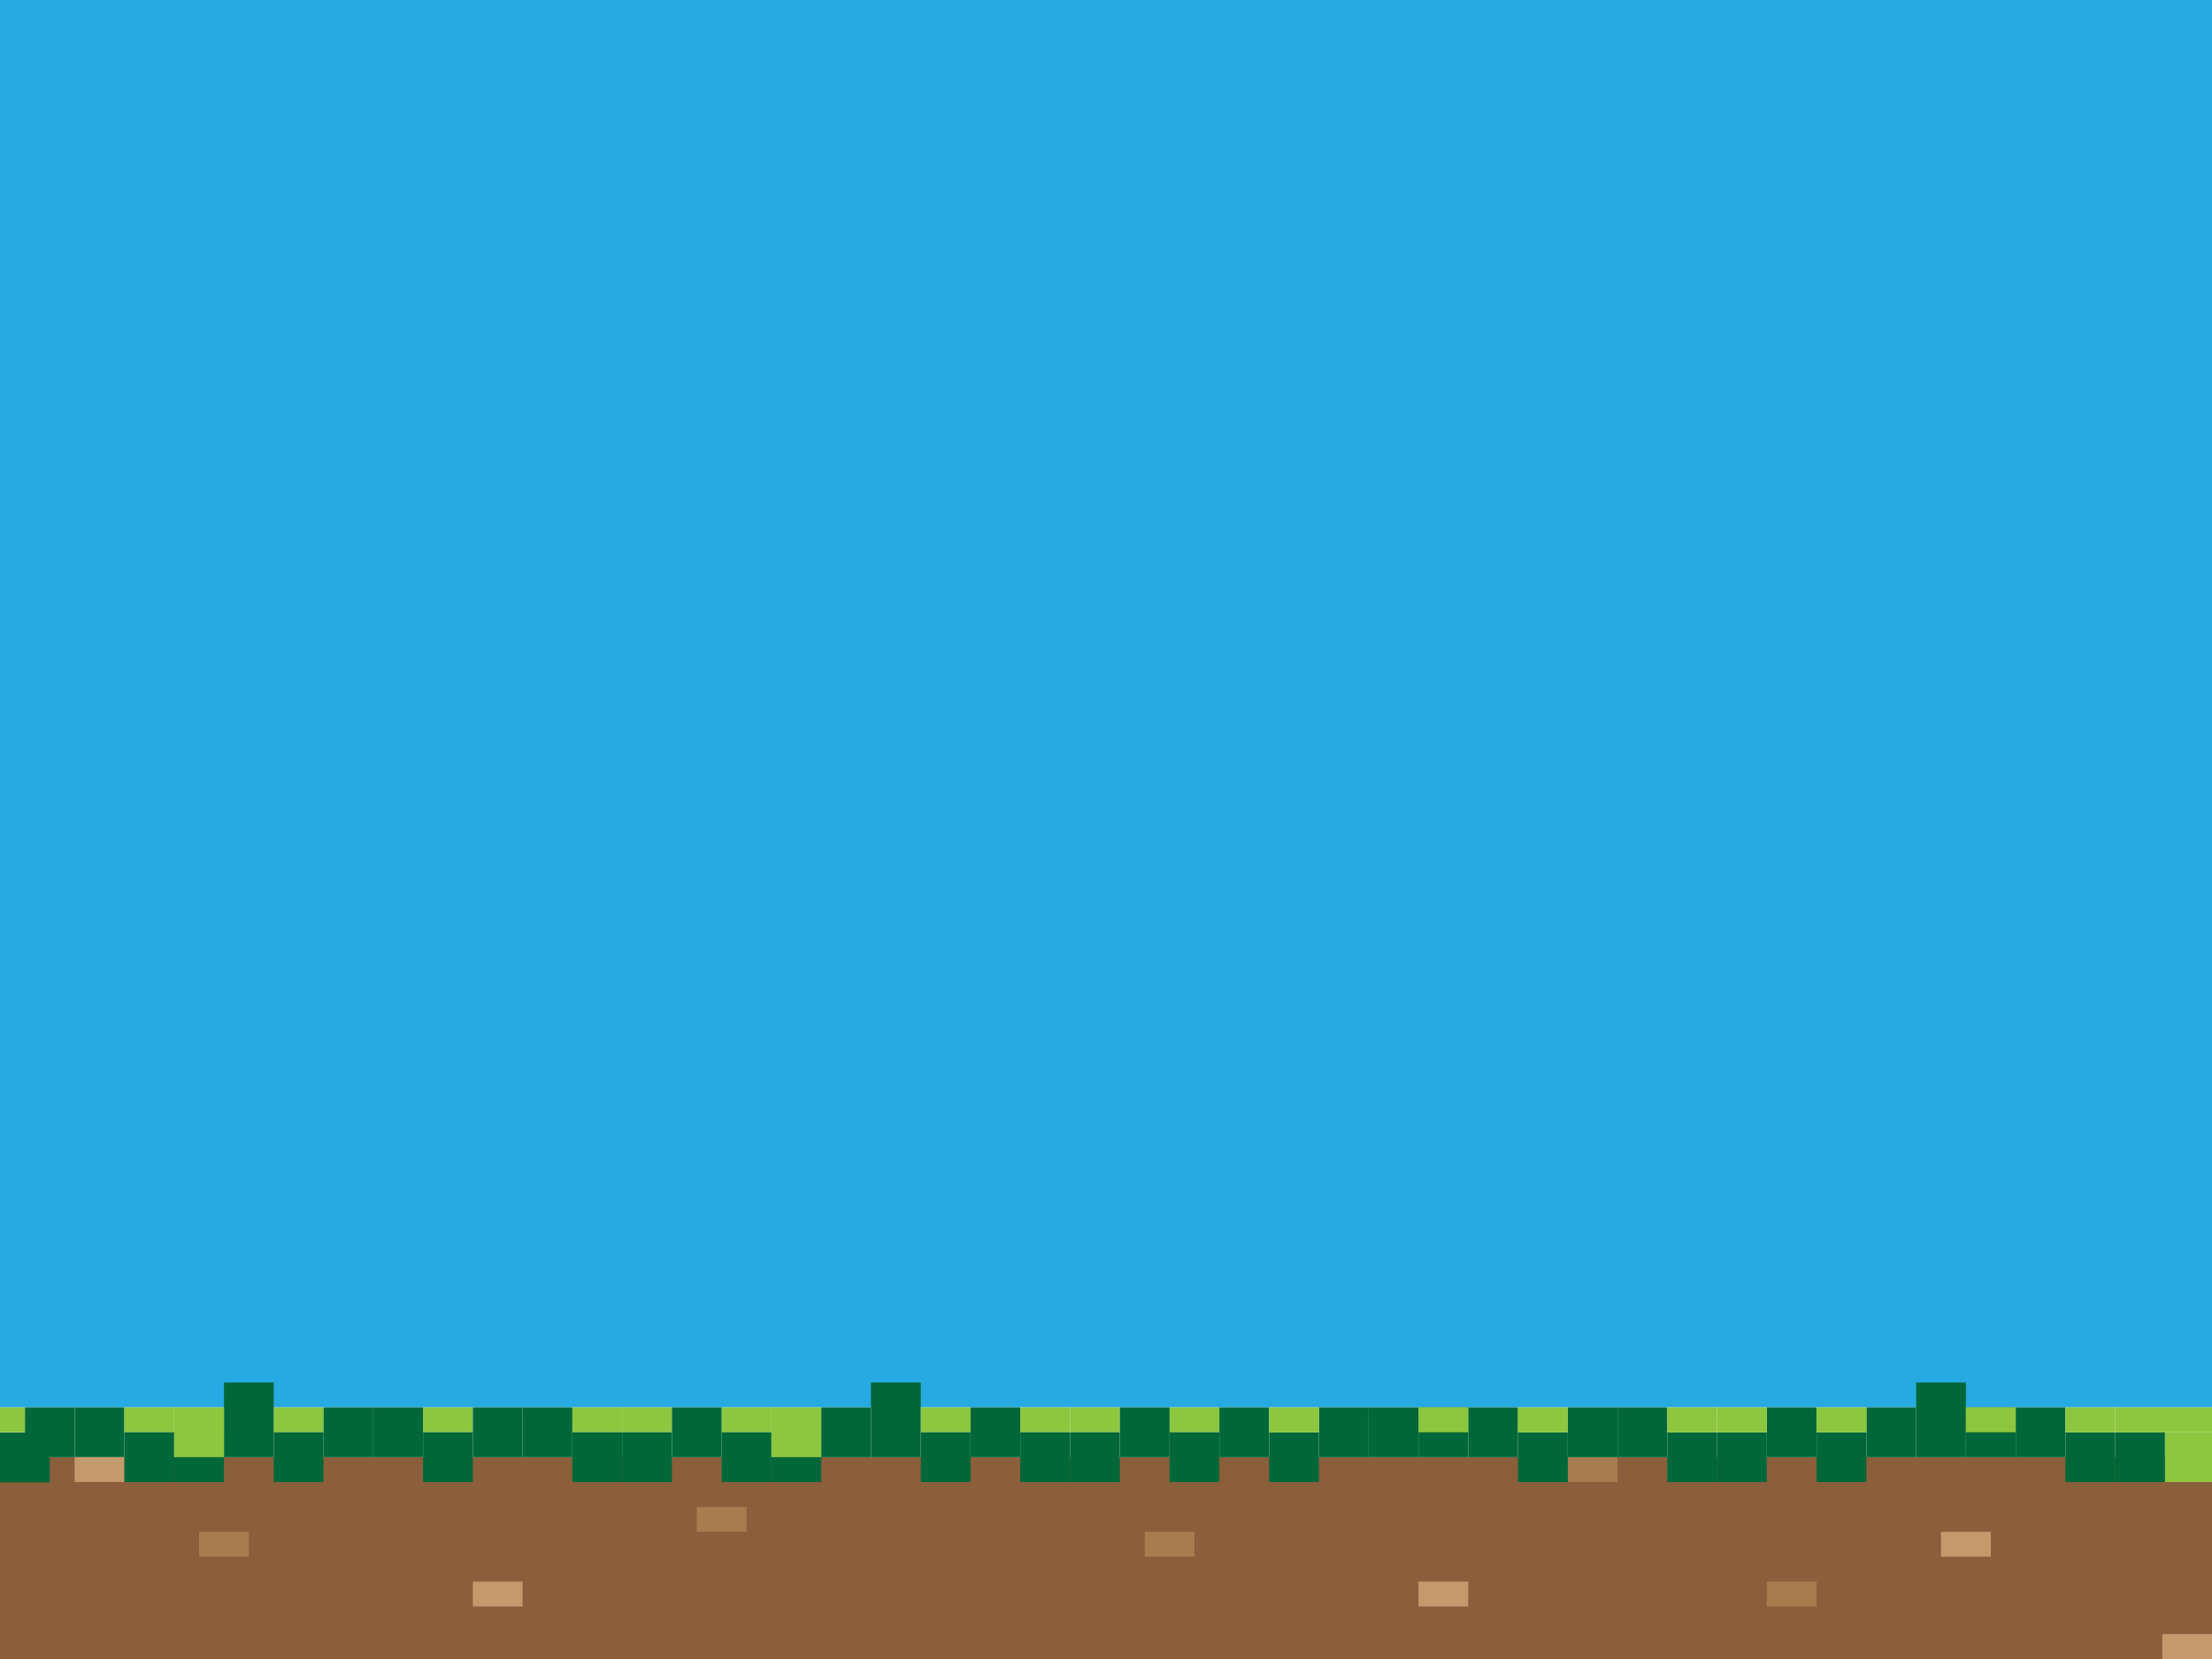
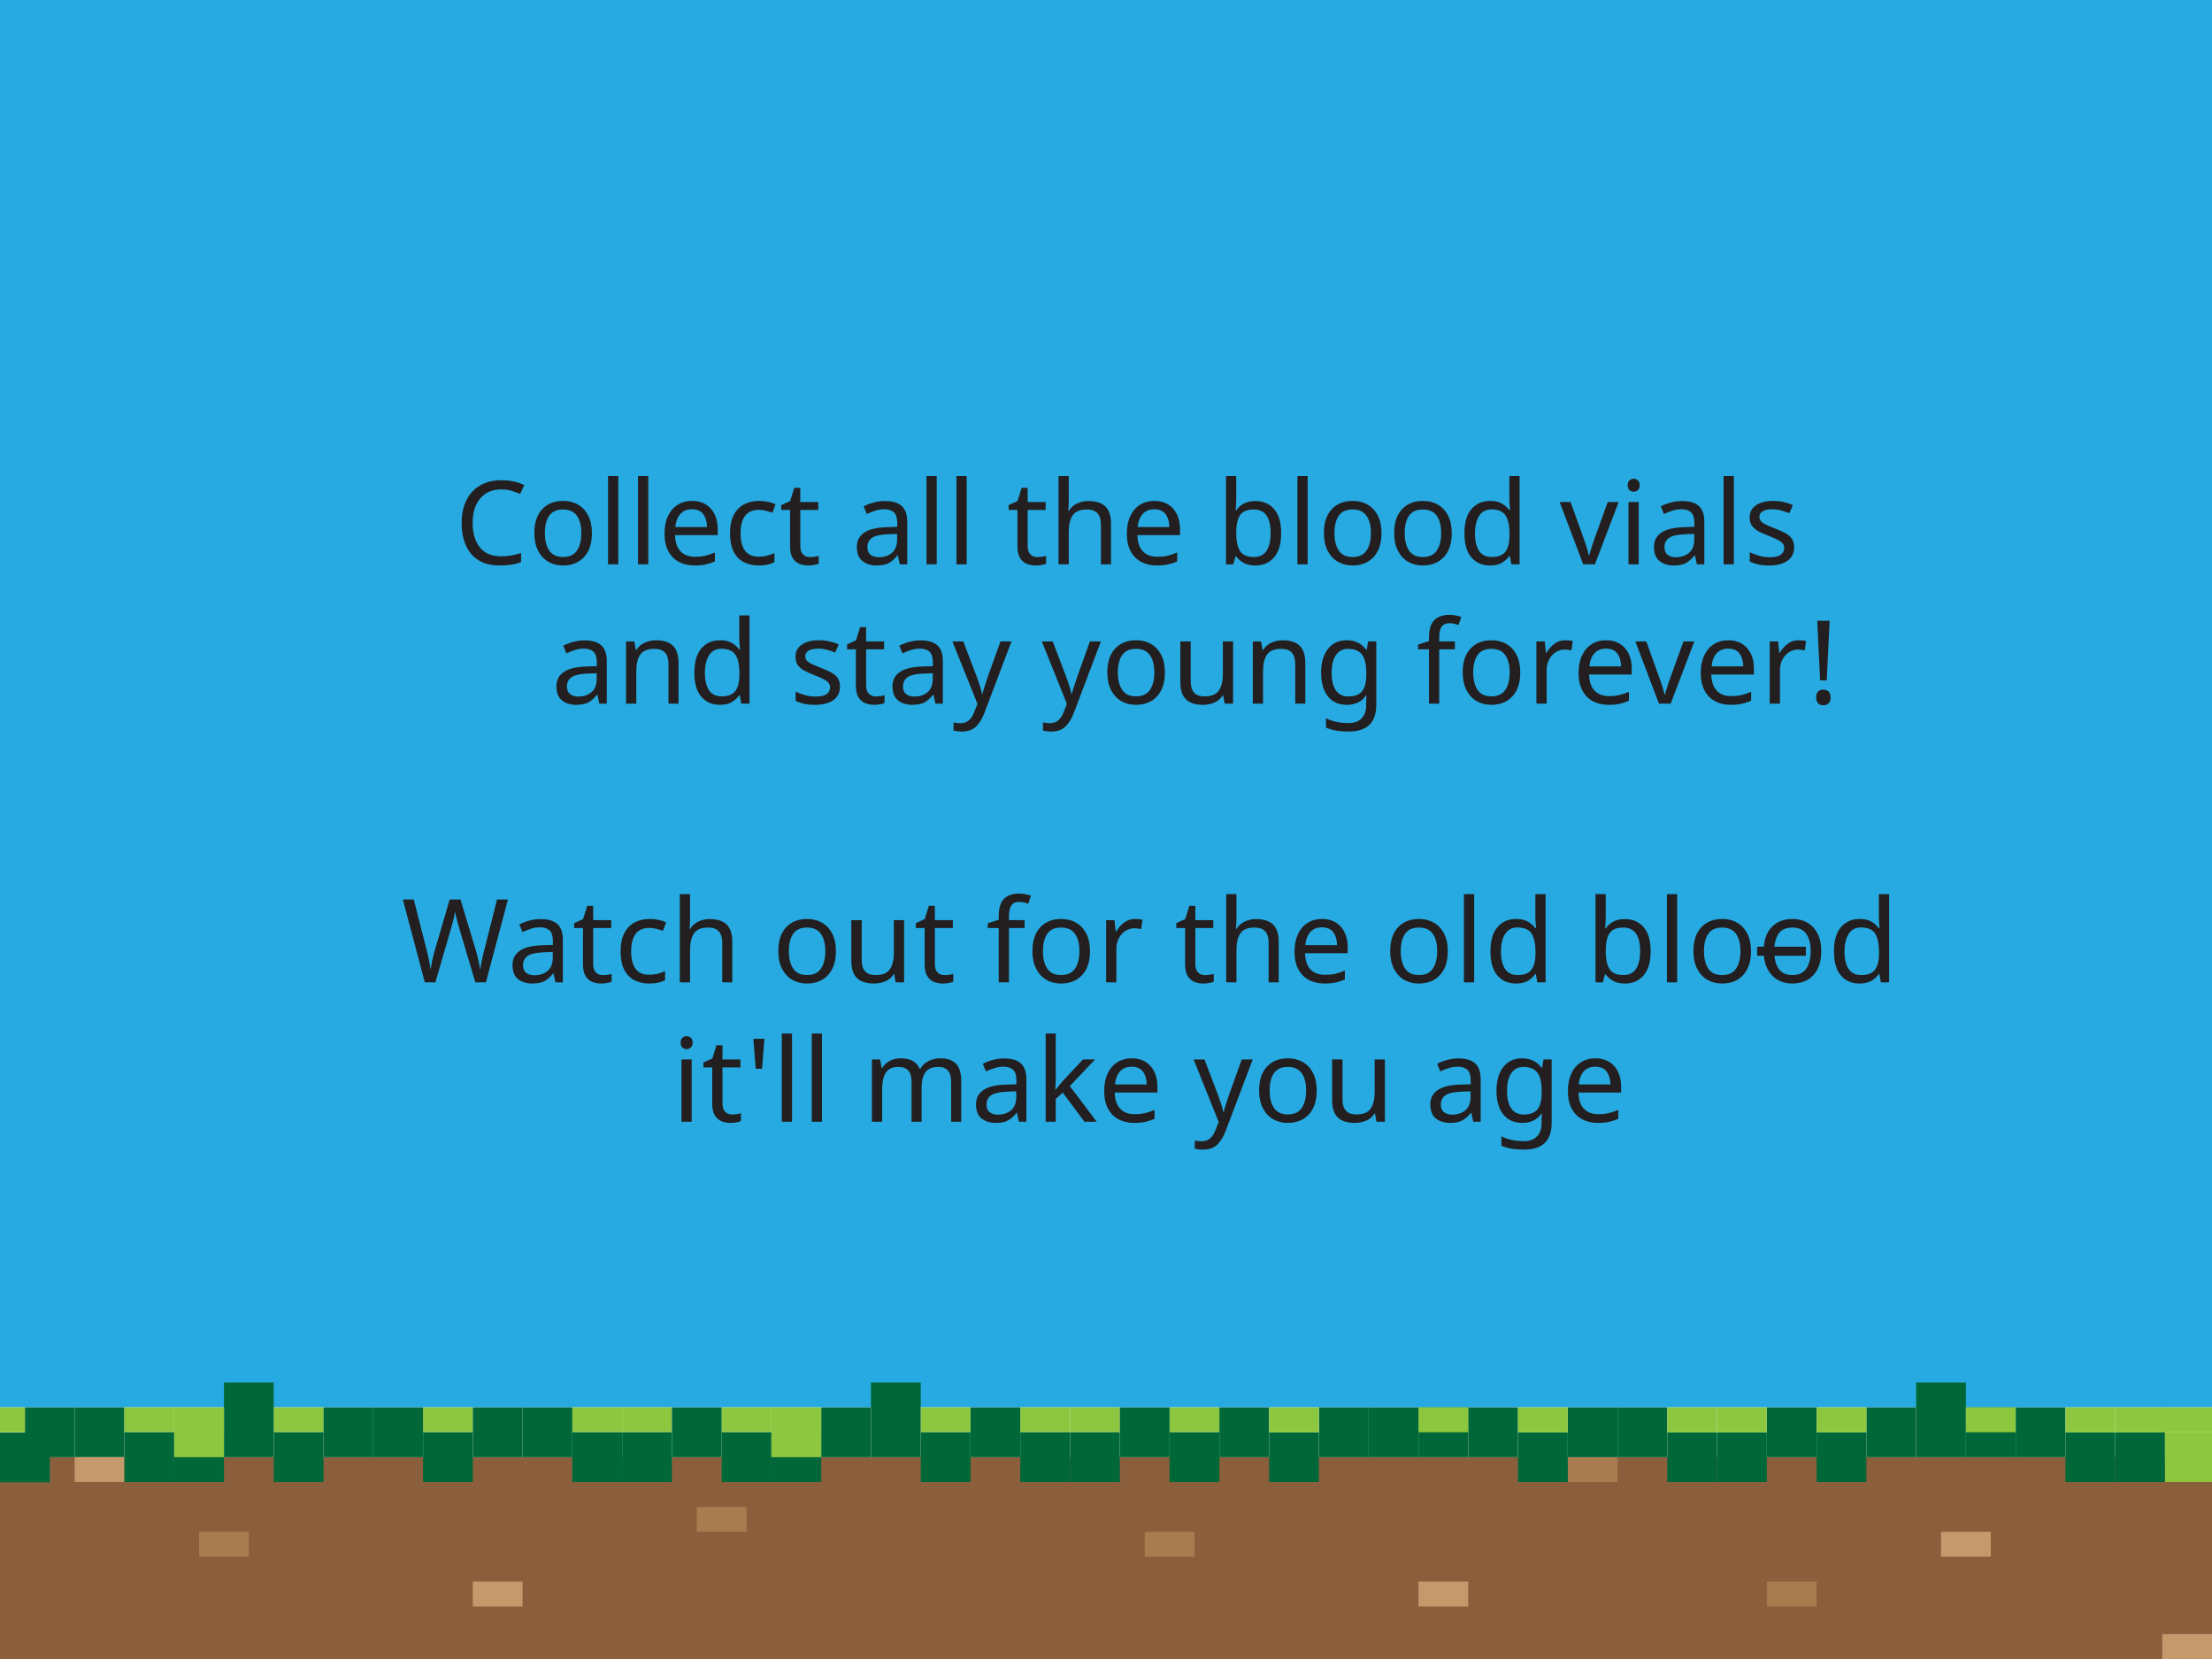
- <svg xmlns="http://www.w3.org/2000/svg" version="1.1" id="Layer_1" x="0px" y="0px" viewBox="0 0 800 600" style="enable-background:new 0 0 800 600;" xml:space="preserve">
+ <svg xmlns="http://www.w3.org/2000/svg" version="1.1" id="Layer_1" x="0px" y="0px" viewBox="950 0 800 600" style="enable-background:new 950 0 800 600;" xml:space="preserve">
  <style type="text/css">
	.st0{fill:#27AAE1;}
- 	.st1{fill:#BE1E2D;}
- 	.st2{fill:#BCBEC0;}
- 	.st3{fill:#8B5E3C;}
- 	.st4{fill:#006838;}
- 	.st5{fill:#8DC63F;}
- 	.st6{fill:#C49A6C;}
- 	.st7{fill:#A97C50;}
+ 	.st1{fill:#8B5E3C;}
+ 	.st2{fill:#006838;}
+ 	.st3{fill:#8DC63F;}
+ 	.st4{fill:#C49A6C;}
+ 	.st5{fill:#A97C50;}
+ 	.st6{fill:none;}
+ 	.st7{fill:#231F20;}
+ 	.st8{font-family:'VT323-Regular';}
+ 	.st9{font-size:42px;}
+ 	.st10{font-family:'MyriadPro-Regular';}
</style>
-   <rect x="-9" y="-13" class="st0" width="809" height="522" />
-   <rect y="527" class="st3" width="800" height="73" />
-   <rect y="518.1" class="st4" width="18" height="18" />
-   <rect x="9" y="509" class="st4" width="18" height="18" />
-   <rect x="27" y="509" class="st4" width="18" height="18" />
-   <rect x="-9" y="509" class="st5" width="18" height="9" />
-   <rect x="45" y="509" class="st5" width="18" height="9" />
-   <rect x="99" y="509" class="st5" width="18" height="9" />
-   <rect x="171" y="572" class="st6" width="18" height="9" />
-   <rect x="513" y="572" class="st6" width="18" height="9" />
-   <rect x="782" y="591" class="st6" width="18" height="9" />
-   <rect x="27" y="527" class="st6" width="18" height="9" />
-   <rect x="702" y="554" class="st6" width="18" height="9" />
-   <rect x="414" y="554" class="st7" width="18" height="9" />
-   <rect x="639" y="572" class="st7" width="18" height="9" />
-   <rect x="72" y="554" class="st7" width="18" height="9" />
-   <rect x="252" y="545" class="st7" width="18" height="9" />
-   <rect x="567" y="527" class="st7" width="18" height="9" />
-   <rect x="153" y="509" class="st5" width="18" height="9" />
-   <rect x="207" y="509" class="st5" width="18" height="9" />
-   <rect x="225" y="509" class="st5" width="18" height="9" />
-   <rect x="261" y="509" class="st5" width="18" height="9" />
-   <rect x="333" y="509" class="st5" width="18" height="9" />
-   <rect x="369" y="509" class="st5" width="18" height="9" />
-   <rect x="387" y="509" class="st5" width="18" height="9" />
-   <rect x="423" y="509" class="st5" width="18" height="9" />
-   <rect x="45" y="518" class="st4" width="18" height="18" />
-   <rect x="63" y="518" class="st4" width="18" height="18" />
-   <rect x="81" y="500" class="st4" width="18" height="27" />
-   <rect x="135" y="509" class="st4" width="18" height="18" />
-   <rect x="189" y="509" class="st4" width="18" height="18" />
-   <rect x="261" y="518" class="st4" width="18" height="18" />
-   <rect x="243" y="509" class="st4" width="18" height="18" />
-   <rect x="171" y="509" class="st4" width="18" height="18" />
-   <rect x="117" y="509" class="st4" width="18" height="18" />
-   <rect x="153" y="518" class="st4" width="18" height="18" />
-   <rect x="207" y="518" class="st4" width="18" height="18" />
-   <rect x="225" y="518" class="st4" width="18" height="18" />
-   <rect x="297" y="509" class="st4" width="18" height="18" />
-   <rect x="333" y="518" class="st4" width="18" height="18" />
-   <rect x="351" y="509" class="st4" width="18" height="18" />
-   <rect x="369" y="518" class="st4" width="18" height="18" />
-   <rect x="387" y="518" class="st4" width="18" height="18" />
-   <rect x="405" y="509" class="st4" width="18" height="18" />
-   <rect x="423" y="518" class="st4" width="18" height="18" />
-   <rect x="441" y="509" class="st4" width="18" height="18" />
-   <rect x="459" y="518" class="st4" width="18" height="18" />
-   <rect x="477" y="509" class="st4" width="18" height="18" />
-   <rect x="495" y="509" class="st4" width="18" height="18" />
-   <rect x="513" y="509" class="st4" width="18" height="18" />
-   <rect x="531" y="509" class="st4" width="18" height="18" />
-   <rect x="549" y="518" class="st4" width="18" height="18" />
-   <rect x="567" y="509" class="st4" width="18" height="18" />
-   <rect x="585" y="509" class="st4" width="18" height="18" />
-   <rect x="603" y="518" class="st4" width="18" height="18" />
-   <rect x="621" y="518" class="st4" width="18" height="18" />
-   <rect x="639" y="509" class="st4" width="18" height="18" />
-   <rect x="657" y="518" class="st4" width="18" height="18" />
-   <rect x="675" y="509" class="st4" width="18" height="18" />
-   <rect x="693" y="500" class="st4" width="18" height="27" />
-   <rect x="711" y="509" class="st4" width="18" height="18" />
-   <rect x="729" y="509" class="st4" width="18" height="18" />
-   <rect x="747" y="518" class="st4" width="18" height="18" />
-   <rect x="765" y="518" class="st4" width="18" height="18" />
-   <rect x="783" y="518" class="st5" width="18" height="18" />
-   <rect x="315" y="500" class="st4" width="18" height="27" />
-   <rect x="279" y="518" class="st4" width="18" height="18" />
-   <rect x="99" y="518" class="st4" width="18" height="18" />
-   <rect x="459" y="509" class="st5" width="18" height="9" />
-   <rect x="513" y="509" class="st5" width="18" height="9" />
-   <rect x="549" y="509" class="st5" width="18" height="9" />
-   <rect x="603" y="509" class="st5" width="18" height="9" />
-   <rect x="621" y="509" class="st5" width="18" height="9" />
-   <rect x="657" y="509" class="st5" width="18" height="9" />
-   <rect x="711" y="509" class="st5" width="18" height="9" />
-   <rect x="747" y="509" class="st5" width="18" height="9" />
-   <rect x="765" y="509" class="st5" width="18" height="9" />
-   <rect x="782" y="509" class="st5" width="18" height="9" />
-   <rect x="279" y="509" class="st5" width="18" height="18" />
-   <rect x="63" y="509" class="st5" width="18" height="18" />
+   <rect x="91" y="-13" class="st0" width="809" height="522" />
+   <rect x="100" y="527" class="st1" width="800" height="73" />
+   <rect x="100" y="518.1" class="st2" width="18" height="18" />
+   <rect x="109" y="509" class="st2" width="18" height="18" />
+   <rect x="127" y="509" class="st2" width="18" height="18" />
+   <rect x="91" y="509" class="st3" width="18" height="9" />
+   <rect x="145" y="509" class="st3" width="18" height="9" />
+   <rect x="199" y="509" class="st3" width="18" height="9" />
+   <rect x="271" y="572" class="st4" width="18" height="9" />
+   <rect x="613" y="572" class="st4" width="18" height="9" />
+   <rect x="882" y="591" class="st4" width="18" height="9" />
+   <rect x="127" y="527" class="st4" width="18" height="9" />
+   <rect x="802" y="554" class="st4" width="18" height="9" />
+   <rect x="514" y="554" class="st5" width="18" height="9" />
+   <rect x="739" y="572" class="st5" width="18" height="9" />
+   <rect x="172" y="554" class="st5" width="18" height="9" />
+   <rect x="352" y="545" class="st5" width="18" height="9" />
+   <rect x="667" y="527" class="st5" width="18" height="9" />
+   <rect x="253" y="509" class="st3" width="18" height="9" />
+   <rect x="307" y="509" class="st3" width="18" height="9" />
+   <rect x="325" y="509" class="st3" width="18" height="9" />
+   <rect x="361" y="509" class="st3" width="18" height="9" />
+   <rect x="433" y="509" class="st3" width="18" height="9" />
+   <rect x="469" y="509" class="st3" width="18" height="9" />
+   <rect x="487" y="509" class="st3" width="18" height="9" />
+   <rect x="523" y="509" class="st3" width="18" height="9" />
+   <rect x="145" y="518" class="st2" width="18" height="18" />
+   <rect x="163" y="518" class="st2" width="18" height="18" />
+   <rect x="181" y="500" class="st2" width="18" height="27" />
+   <rect x="235" y="509" class="st2" width="18" height="18" />
+   <rect x="289" y="509" class="st2" width="18" height="18" />
+   <rect x="361" y="518" class="st2" width="18" height="18" />
+   <rect x="343" y="509" class="st2" width="18" height="18" />
+   <rect x="271" y="509" class="st2" width="18" height="18" />
+   <rect x="217" y="509" class="st2" width="18" height="18" />
+   <rect x="253" y="518" class="st2" width="18" height="18" />
+   <rect x="307" y="518" class="st2" width="18" height="18" />
+   <rect x="325" y="518" class="st2" width="18" height="18" />
+   <rect x="397" y="509" class="st2" width="18" height="18" />
+   <rect x="433" y="518" class="st2" width="18" height="18" />
+   <rect x="451" y="509" class="st2" width="18" height="18" />
+   <rect x="469" y="518" class="st2" width="18" height="18" />
+   <rect x="487" y="518" class="st2" width="18" height="18" />
+   <rect x="505" y="509" class="st2" width="18" height="18" />
+   <rect x="523" y="518" class="st2" width="18" height="18" />
+   <rect x="541" y="509" class="st2" width="18" height="18" />
+   <rect x="559" y="518" class="st2" width="18" height="18" />
+   <rect x="577" y="509" class="st2" width="18" height="18" />
+   <rect x="595" y="509" class="st2" width="18" height="18" />
+   <rect x="613" y="509" class="st2" width="18" height="18" />
+   <rect x="631" y="509" class="st2" width="18" height="18" />
+   <rect x="649" y="518" class="st2" width="18" height="18" />
+   <rect x="667" y="509" class="st2" width="18" height="18" />
+   <rect x="685" y="509" class="st2" width="18" height="18" />
+   <rect x="703" y="518" class="st2" width="18" height="18" />
+   <rect x="721" y="518" class="st2" width="18" height="18" />
+   <rect x="739" y="509" class="st2" width="18" height="18" />
+   <rect x="757" y="518" class="st2" width="18" height="18" />
+   <rect x="775" y="509" class="st2" width="18" height="18" />
+   <rect x="793" y="500" class="st2" width="18" height="27" />
+   <rect x="811" y="509" class="st2" width="18" height="18" />
+   <rect x="829" y="509" class="st2" width="18" height="18" />
+   <rect x="847" y="518" class="st2" width="18" height="18" />
+   <rect x="865" y="518" class="st2" width="18" height="18" />
+   <rect x="883" y="518" class="st3" width="18" height="18" />
+   <rect x="415" y="500" class="st2" width="18" height="27" />
+   <rect x="379" y="518" class="st2" width="18" height="18" />
+   <rect x="199" y="518" class="st2" width="18" height="18" />
+   <rect x="559" y="509" class="st3" width="18" height="9" />
+   <rect x="613" y="509" class="st3" width="18" height="9" />
+   <rect x="649" y="509" class="st3" width="18" height="9" />
+   <rect x="703" y="509" class="st3" width="18" height="9" />
+   <rect x="721" y="509" class="st3" width="18" height="9" />
+   <rect x="757" y="509" class="st3" width="18" height="9" />
+   <rect x="811" y="509" class="st3" width="18" height="9" />
+   <rect x="847" y="509" class="st3" width="18" height="9" />
+   <rect x="865" y="509" class="st3" width="18" height="9" />
+   <rect x="882" y="509" class="st3" width="18" height="9" />
+   <rect x="379" y="509" class="st3" width="18" height="18" />
+   <rect x="163" y="509" class="st3" width="18" height="18" />
+   <rect x="941" y="-13" class="st0" width="809" height="522" />
+   <rect x="950" y="527" class="st1" width="800" height="73" />
+   <rect x="950" y="518.1" class="st2" width="18" height="18" />
+   <rect x="959" y="509" class="st2" width="18" height="18" />
+   <rect x="977" y="509" class="st2" width="18" height="18" />
+   <rect x="941" y="509" class="st3" width="18" height="9" />
+   <rect x="995" y="509" class="st3" width="18" height="9" />
+   <rect x="1049" y="509" class="st3" width="18" height="9" />
+   <rect x="1121" y="572" class="st4" width="18" height="9" />
+   <rect x="1463" y="572" class="st4" width="18" height="9" />
+   <rect x="1732" y="591" class="st4" width="18" height="9" />
+   <rect x="977" y="527" class="st4" width="18" height="9" />
+   <rect x="1652" y="554" class="st4" width="18" height="9" />
+   <rect x="1364" y="554" class="st5" width="18" height="9" />
+   <rect x="1589" y="572" class="st5" width="18" height="9" />
+   <rect x="1022" y="554" class="st5" width="18" height="9" />
+   <rect x="1202" y="545" class="st5" width="18" height="9" />
+   <rect x="1517" y="527" class="st5" width="18" height="9" />
+   <rect x="1103" y="509" class="st3" width="18" height="9" />
+   <rect x="1157" y="509" class="st3" width="18" height="9" />
+   <rect x="1175" y="509" class="st3" width="18" height="9" />
+   <rect x="1211" y="509" class="st3" width="18" height="9" />
+   <rect x="1283" y="509" class="st3" width="18" height="9" />
+   <rect x="1319" y="509" class="st3" width="18" height="9" />
+   <rect x="1337" y="509" class="st3" width="18" height="9" />
+   <rect x="1373" y="509" class="st3" width="18" height="9" />
+   <rect x="995" y="518" class="st2" width="18" height="18" />
+   <rect x="1013" y="518" class="st2" width="18" height="18" />
+   <rect x="1031" y="500" class="st2" width="18" height="27" />
+   <rect x="1085" y="509" class="st2" width="18" height="18" />
+   <rect x="1139" y="509" class="st2" width="18" height="18" />
+   <rect x="1211" y="518" class="st2" width="18" height="18" />
+   <rect x="1193" y="509" class="st2" width="18" height="18" />
+   <rect x="1121" y="509" class="st2" width="18" height="18" />
+   <rect x="1067" y="509" class="st2" width="18" height="18" />
+   <rect x="1103" y="518" class="st2" width="18" height="18" />
+   <rect x="1157" y="518" class="st2" width="18" height="18" />
+   <rect x="1175" y="518" class="st2" width="18" height="18" />
+   <rect x="1247" y="509" class="st2" width="18" height="18" />
+   <rect x="1283" y="518" class="st2" width="18" height="18" />
+   <rect x="1301" y="509" class="st2" width="18" height="18" />
+   <rect x="1319" y="518" class="st2" width="18" height="18" />
+   <rect x="1337" y="518" class="st2" width="18" height="18" />
+   <rect x="1355" y="509" class="st2" width="18" height="18" />
+   <rect x="1373" y="518" class="st2" width="18" height="18" />
+   <rect x="1391" y="509" class="st2" width="18" height="18" />
+   <rect x="1409" y="518" class="st2" width="18" height="18" />
+   <rect x="1427" y="509" class="st2" width="18" height="18" />
+   <rect x="1445" y="509" class="st2" width="18" height="18" />
+   <rect x="1463" y="509" class="st2" width="18" height="18" />
+   <rect x="1481" y="509" class="st2" width="18" height="18" />
+   <rect x="1499" y="518" class="st2" width="18" height="18" />
+   <rect x="1517" y="509" class="st2" width="18" height="18" />
+   <rect x="1535" y="509" class="st2" width="18" height="18" />
+   <rect x="1553" y="518" class="st2" width="18" height="18" />
+   <rect x="1571" y="518" class="st2" width="18" height="18" />
+   <rect x="1589" y="509" class="st2" width="18" height="18" />
+   <rect x="1607" y="518" class="st2" width="18" height="18" />
+   <rect x="1625" y="509" class="st2" width="18" height="18" />
+   <rect x="1643" y="500" class="st2" width="18" height="27" />
+   <rect x="1661" y="509" class="st2" width="18" height="18" />
+   <rect x="1679" y="509" class="st2" width="18" height="18" />
+   <rect x="1697" y="518" class="st2" width="18" height="18" />
+   <rect x="1715" y="518" class="st2" width="18" height="18" />
+   <rect x="1733" y="518" class="st3" width="18" height="18" />
+   <rect x="1265" y="500" class="st2" width="18" height="27" />
+   <rect x="1229" y="518" class="st2" width="18" height="18" />
+   <rect x="1049" y="518" class="st2" width="18" height="18" />
+   <rect x="1409" y="509" class="st3" width="18" height="9" />
+   <rect x="1463" y="509" class="st3" width="18" height="9" />
+   <rect x="1499" y="509" class="st3" width="18" height="9" />
+   <rect x="1553" y="509" class="st3" width="18" height="9" />
+   <rect x="1571" y="509" class="st3" width="18" height="9" />
+   <rect x="1607" y="509" class="st3" width="18" height="9" />
+   <rect x="1661" y="509" class="st3" width="18" height="9" />
+   <rect x="1697" y="509" class="st3" width="18" height="9" />
+   <rect x="1715" y="509" class="st3" width="18" height="9" />
+   <rect x="1732" y="509" class="st3" width="18" height="9" />
+   <rect x="1229" y="509" class="st3" width="18" height="18" />
+   <rect x="1013" y="509" class="st3" width="18" height="18" />
+   <rect x="1066.5" y="181" class="st6" width="567" height="252" />
+   <text transform="matrix(1 0 0 1 1114.396 204.0918)">
+     <tspan x="0" y="0" class="st7 st8 st9">Collect all the blood vials </tspan>
+     <tspan x="34.9" y="50.4" class="st7 st8 st9">and stay young forever!</tspan>
+     <tspan x="-19.2" y="151.2" class="st7 st8 st9">Watch out for the old blood </tspan>
+     <tspan x="469.4" y="151.2" class="st7 st10 st9">–</tspan>
+     <tspan x="490.4" y="151.2" class="st7 st8 st9"> </tspan>
+     <tspan x="78.5" y="201.6" class="st7 st8 st9">it'll make you age </tspan>
+   </text>
</svg>
